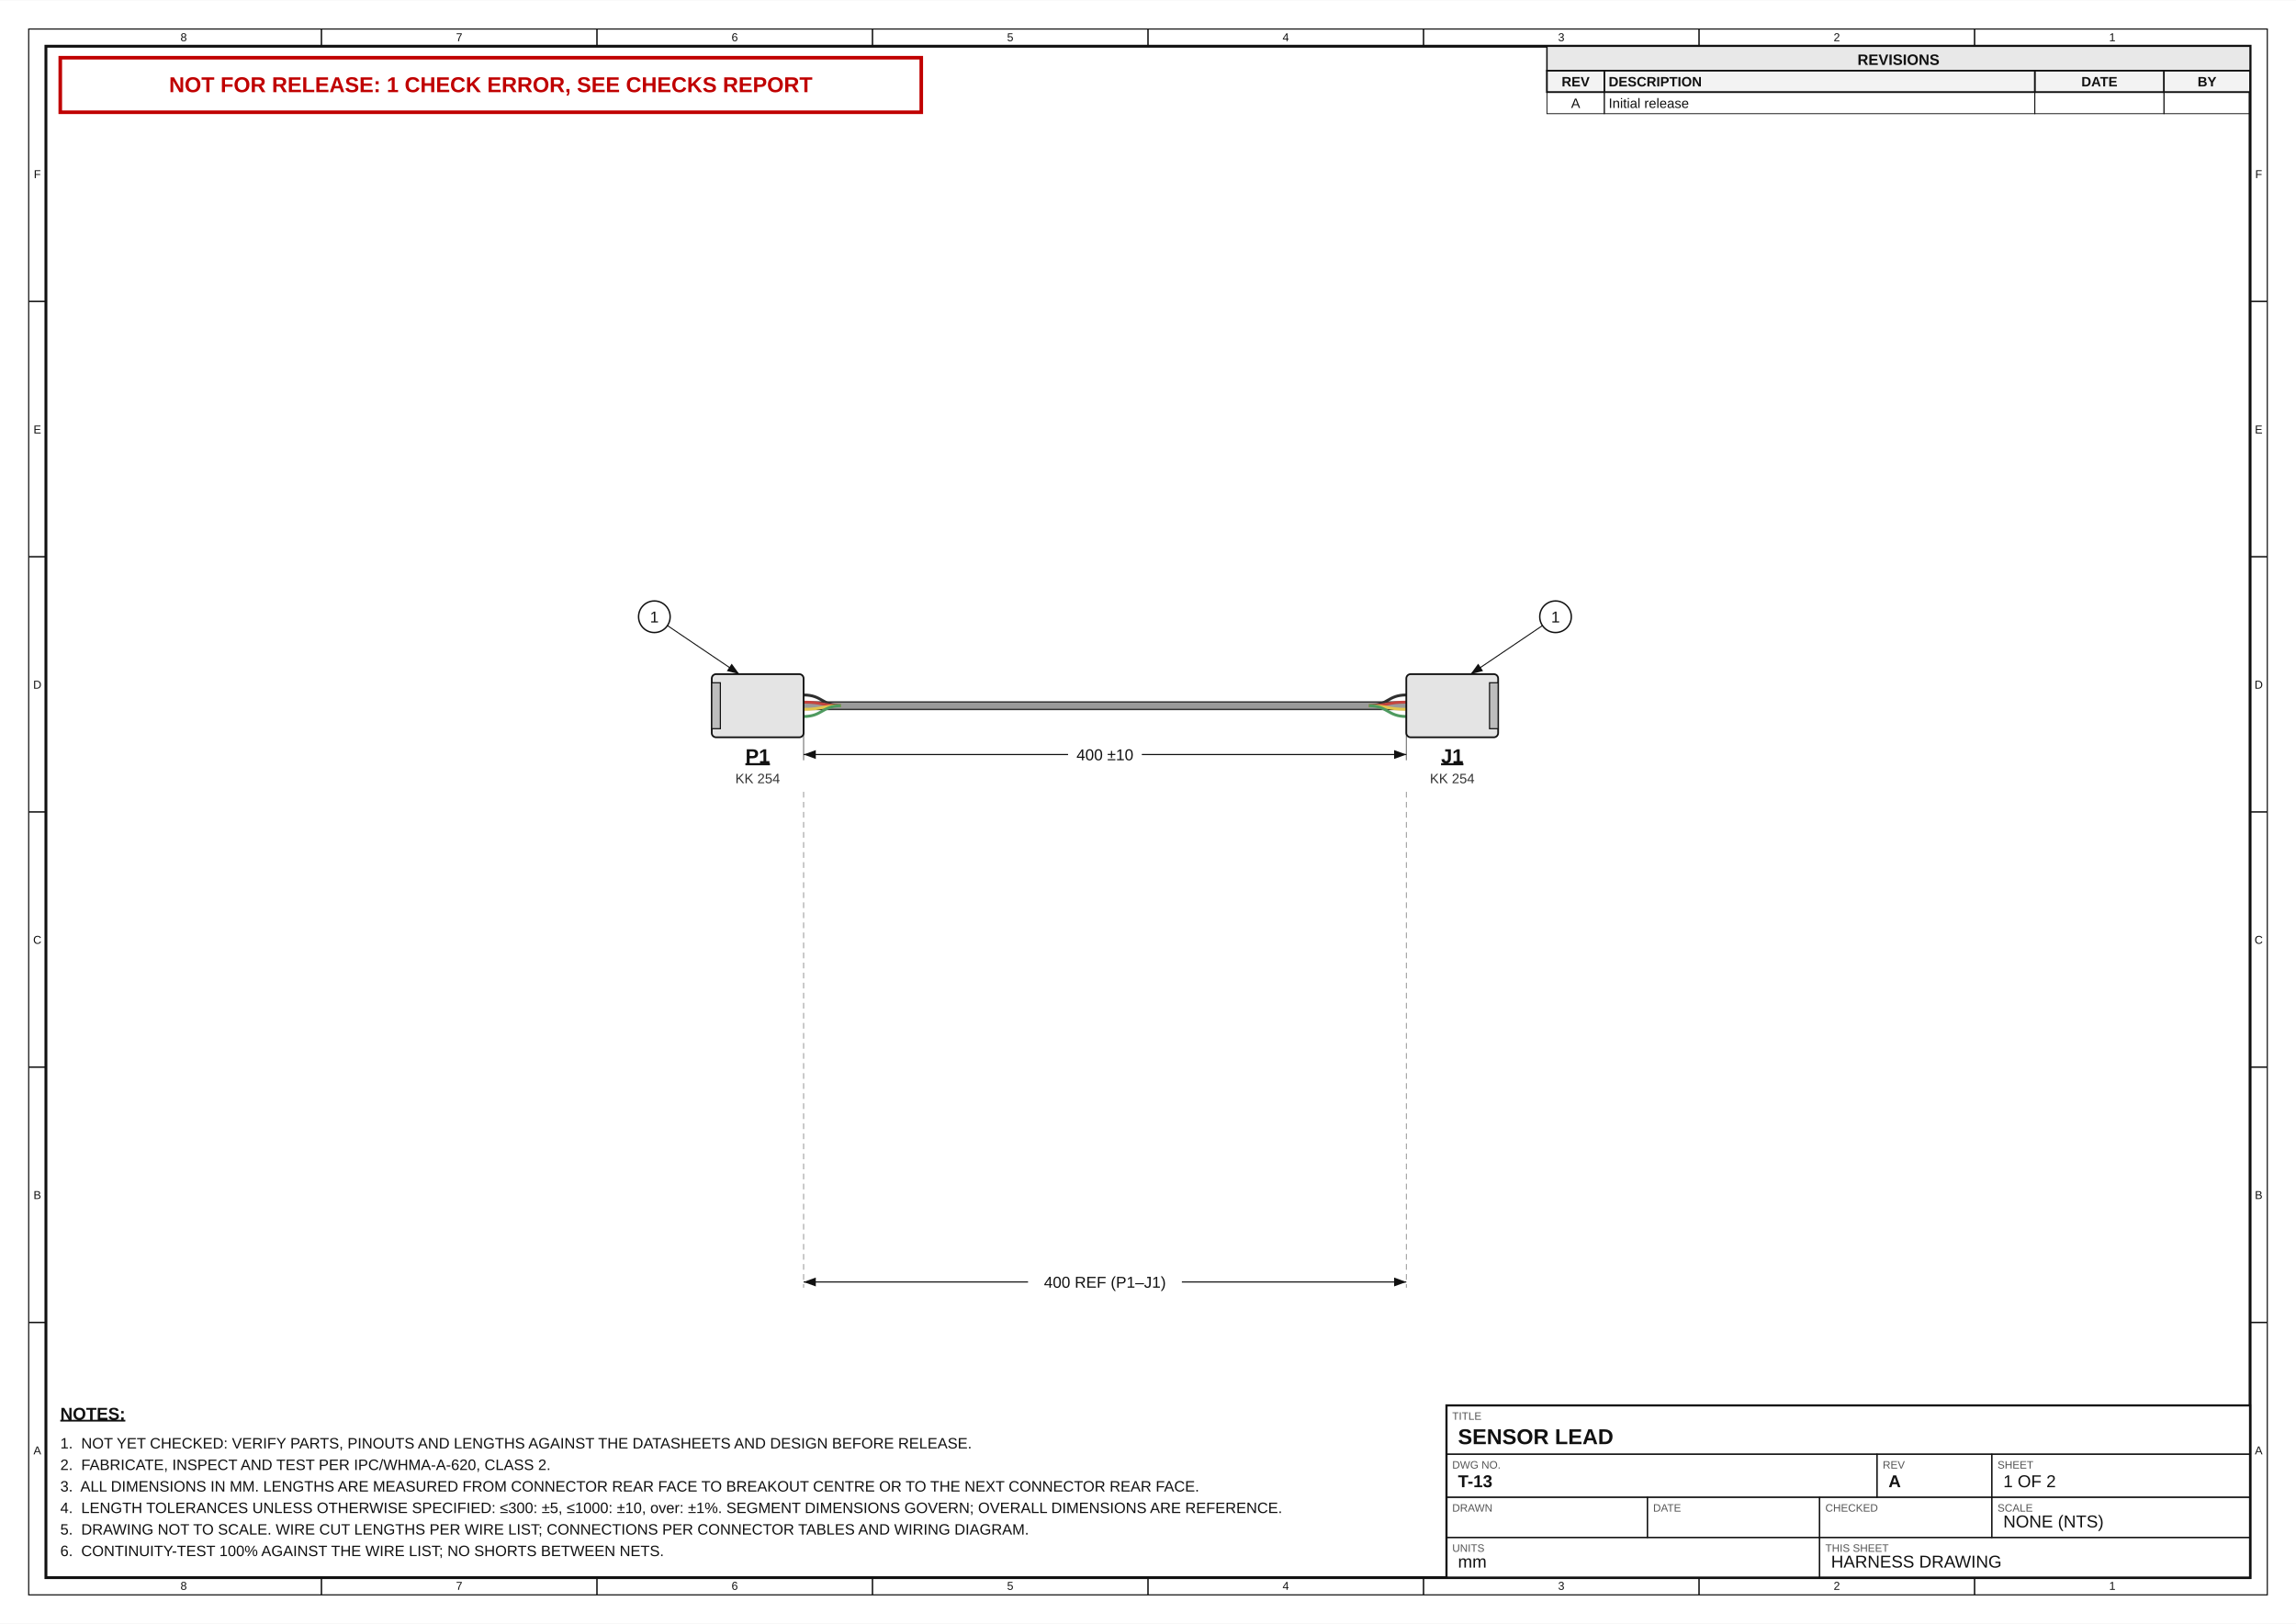
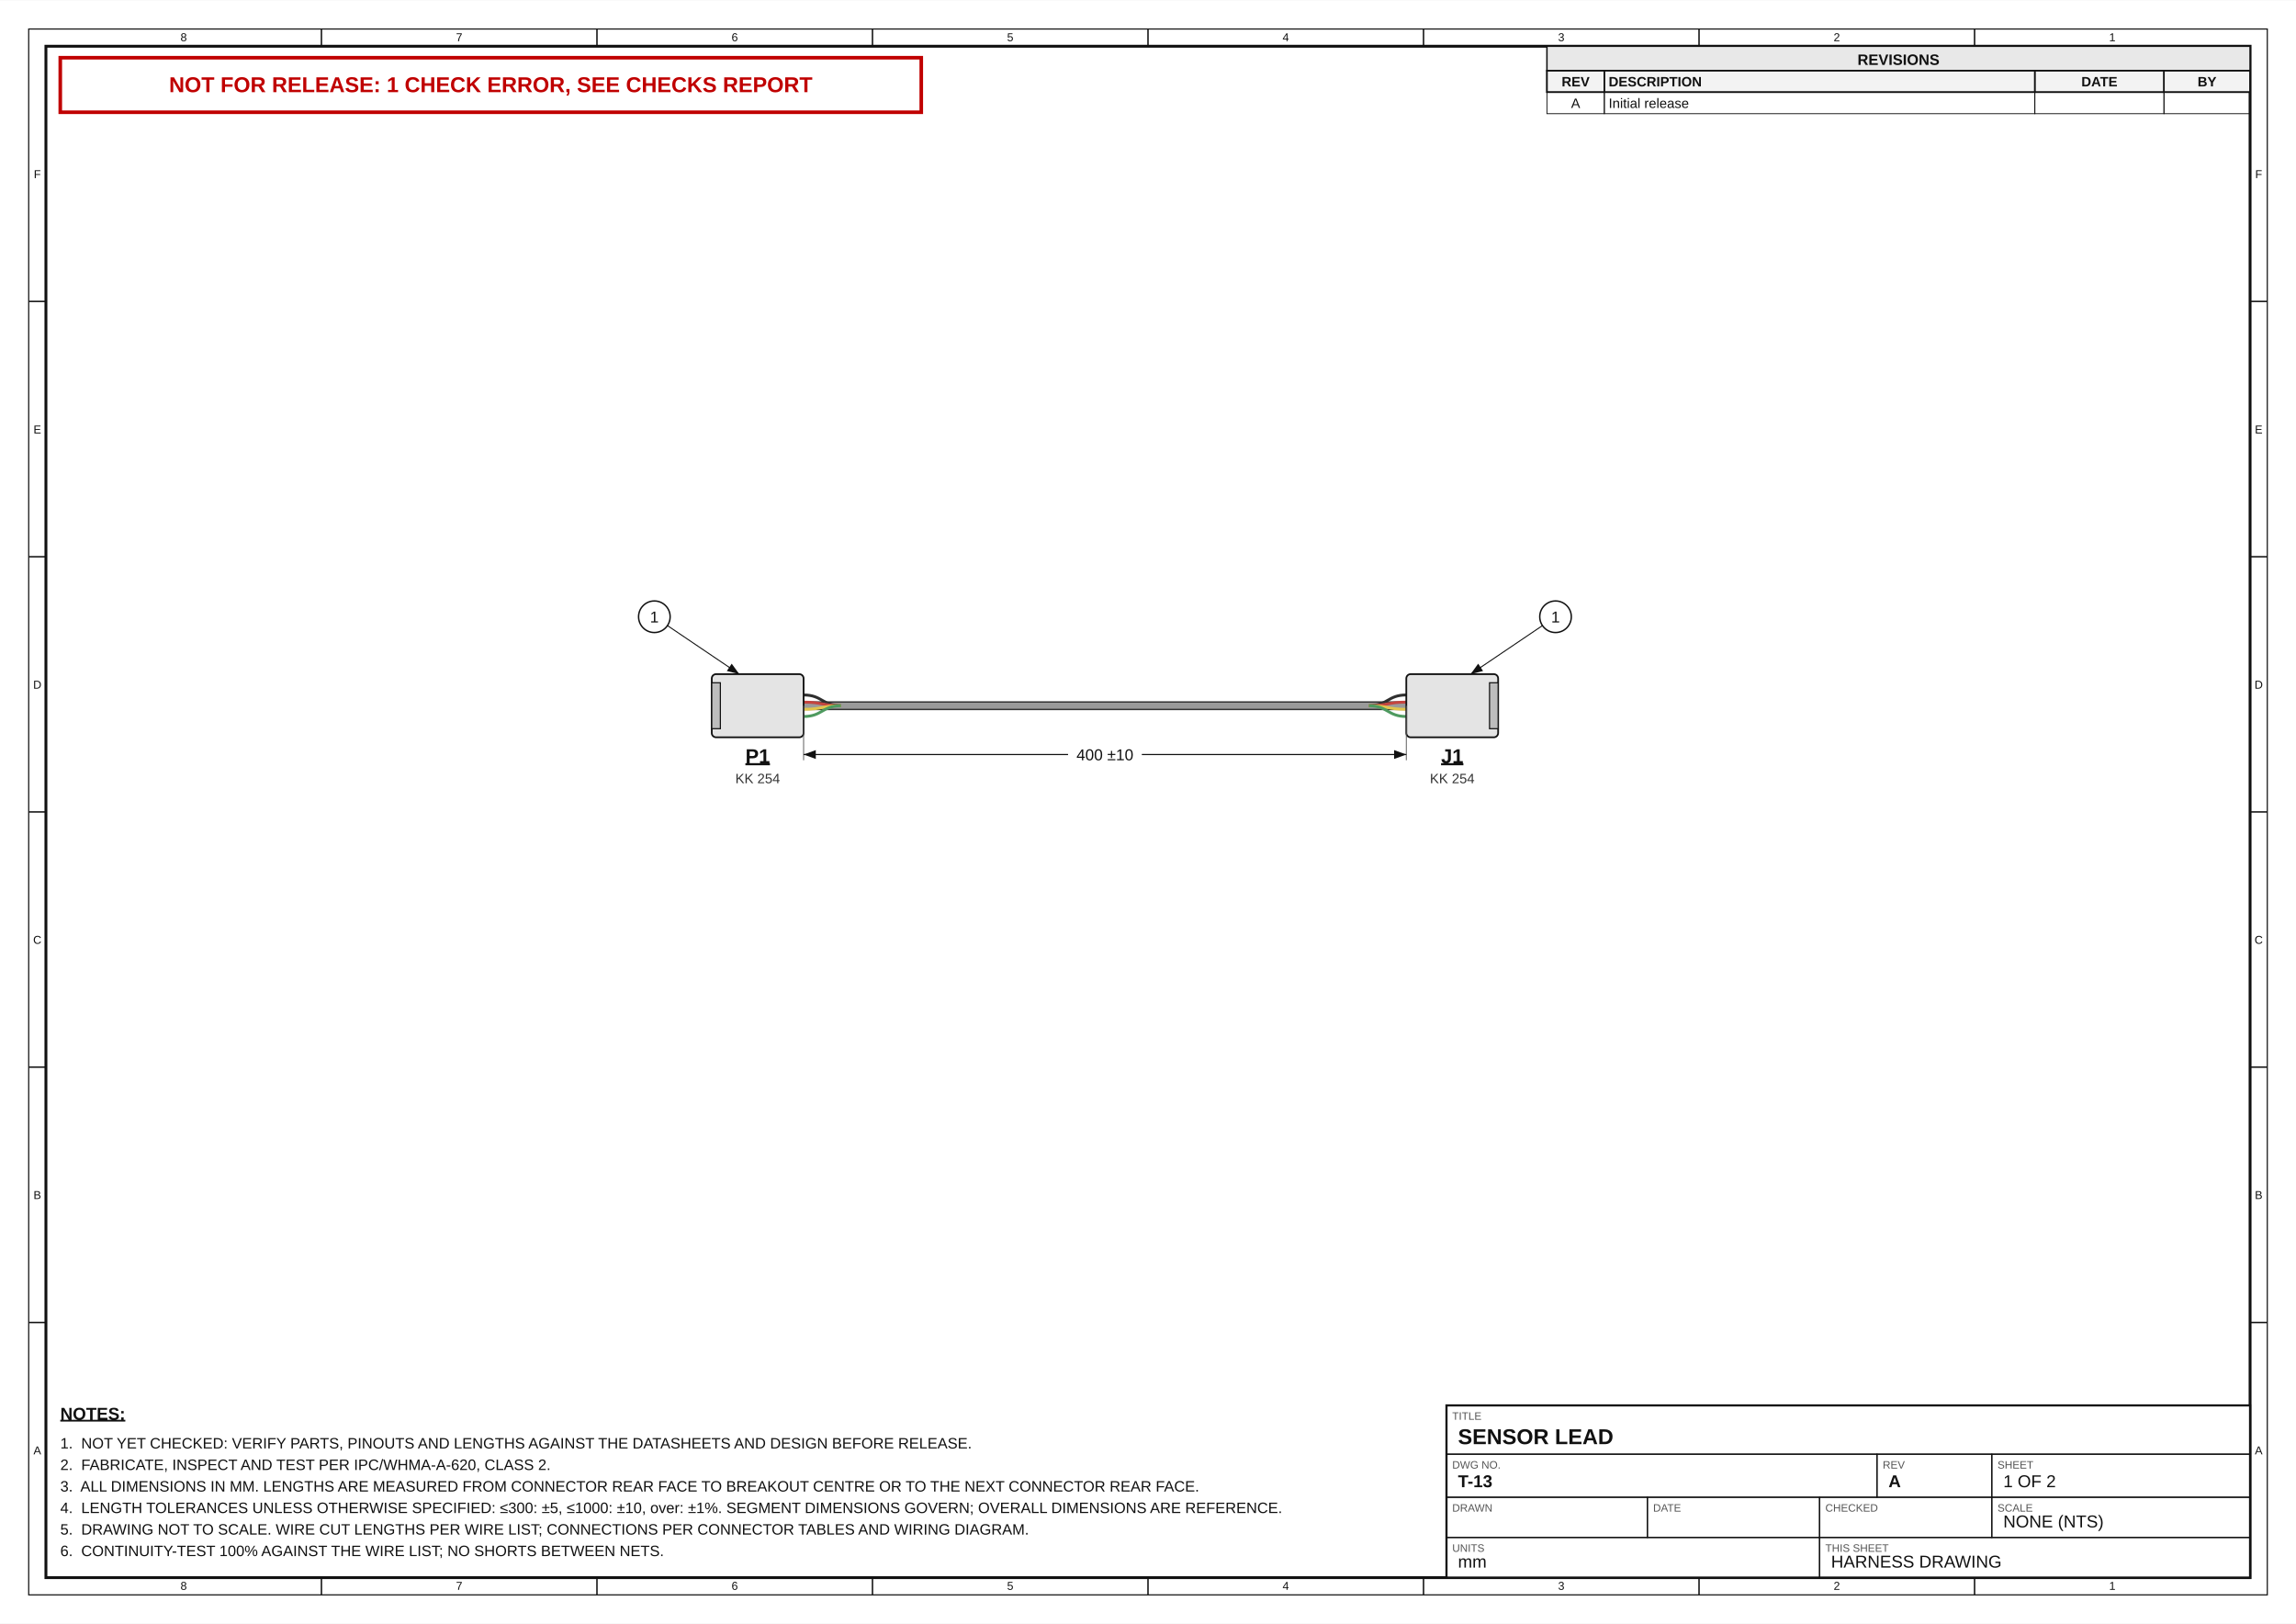
<svg xmlns="http://www.w3.org/2000/svg" viewBox="0 0 1600 1131" width="420mm" height="297mm">
  <rect x="0.0" y="0.0" width="1600.0" height="1131.0" fill="white" stroke="none" stroke-width="1" />
  <rect x="20.0" y="20.0" width="1560.0" height="1091.0" fill="none" stroke="#111" stroke-width="0.8" />
  <rect x="32.0" y="32.0" width="1536.0" height="1067.0" fill="none" stroke="#111" stroke-width="2" />
  <line x1="224.0" y1="20.0" x2="224.0" y2="32.0" stroke="#111" stroke-width="1" />
  <line x1="224.0" y1="1099.0" x2="224.0" y2="1111.0" stroke="#111" stroke-width="1" />
  <line x1="416.0" y1="20.0" x2="416.0" y2="32.0" stroke="#111" stroke-width="1" />
  <line x1="416.0" y1="1099.0" x2="416.0" y2="1111.0" stroke="#111" stroke-width="1" />
  <line x1="608.0" y1="20.0" x2="608.0" y2="32.0" stroke="#111" stroke-width="1" />
  <line x1="608.0" y1="1099.0" x2="608.0" y2="1111.0" stroke="#111" stroke-width="1" />
  <line x1="800.0" y1="20.0" x2="800.0" y2="32.0" stroke="#111" stroke-width="1" />
  <line x1="800.0" y1="1099.0" x2="800.0" y2="1111.0" stroke="#111" stroke-width="1" />
  <line x1="992.0" y1="20.0" x2="992.0" y2="32.0" stroke="#111" stroke-width="1" />
  <line x1="992.0" y1="1099.0" x2="992.0" y2="1111.0" stroke="#111" stroke-width="1" />
  <line x1="1184.0" y1="20.0" x2="1184.0" y2="32.0" stroke="#111" stroke-width="1" />
  <line x1="1184.0" y1="1099.0" x2="1184.0" y2="1111.0" stroke="#111" stroke-width="1" />
  <line x1="1376.0" y1="20.0" x2="1376.0" y2="32.0" stroke="#111" stroke-width="1" />
  <line x1="1376.0" y1="1099.0" x2="1376.0" y2="1111.0" stroke="#111" stroke-width="1" />
  <line x1="20.0" y1="209.8" x2="32.0" y2="209.8" stroke="#111" stroke-width="1" />
  <line x1="1568.0" y1="209.8" x2="1580.0" y2="209.8" stroke="#111" stroke-width="1" />
  <line x1="20.0" y1="387.7" x2="32.0" y2="387.7" stroke="#111" stroke-width="1" />
  <line x1="1568.0" y1="387.7" x2="1580.0" y2="387.7" stroke="#111" stroke-width="1" />
  <line x1="20.0" y1="565.5" x2="32.0" y2="565.5" stroke="#111" stroke-width="1" />
  <line x1="1568.0" y1="565.5" x2="1580.0" y2="565.5" stroke="#111" stroke-width="1" />
  <line x1="20.0" y1="743.3" x2="32.0" y2="743.3" stroke="#111" stroke-width="1" />
  <line x1="1568.0" y1="743.3" x2="1580.0" y2="743.3" stroke="#111" stroke-width="1" />
  <line x1="20.0" y1="921.2" x2="32.0" y2="921.2" stroke="#111" stroke-width="1" />
  <line x1="1568.0" y1="921.2" x2="1580.0" y2="921.2" stroke="#111" stroke-width="1" />
  <text x="128.0" y="28.5" font-family="Arial, Helvetica, sans-serif" font-size="8" text-anchor="middle" font-weight="normal" fill="#111">8</text>
  <text x="128.0" y="1107.5" font-family="Arial, Helvetica, sans-serif" font-size="8" text-anchor="middle" font-weight="normal" fill="#111">8</text>
  <text x="320.0" y="28.5" font-family="Arial, Helvetica, sans-serif" font-size="8" text-anchor="middle" font-weight="normal" fill="#111">7</text>
  <text x="320.0" y="1107.5" font-family="Arial, Helvetica, sans-serif" font-size="8" text-anchor="middle" font-weight="normal" fill="#111">7</text>
  <text x="512.0" y="28.5" font-family="Arial, Helvetica, sans-serif" font-size="8" text-anchor="middle" font-weight="normal" fill="#111">6</text>
  <text x="512.0" y="1107.5" font-family="Arial, Helvetica, sans-serif" font-size="8" text-anchor="middle" font-weight="normal" fill="#111">6</text>
  <text x="704.0" y="28.5" font-family="Arial, Helvetica, sans-serif" font-size="8" text-anchor="middle" font-weight="normal" fill="#111">5</text>
  <text x="704.0" y="1107.5" font-family="Arial, Helvetica, sans-serif" font-size="8" text-anchor="middle" font-weight="normal" fill="#111">5</text>
  <text x="896.0" y="28.5" font-family="Arial, Helvetica, sans-serif" font-size="8" text-anchor="middle" font-weight="normal" fill="#111">4</text>
  <text x="896.0" y="1107.5" font-family="Arial, Helvetica, sans-serif" font-size="8" text-anchor="middle" font-weight="normal" fill="#111">4</text>
  <text x="1088.0" y="28.5" font-family="Arial, Helvetica, sans-serif" font-size="8" text-anchor="middle" font-weight="normal" fill="#111">3</text>
  <text x="1088.0" y="1107.5" font-family="Arial, Helvetica, sans-serif" font-size="8" text-anchor="middle" font-weight="normal" fill="#111">3</text>
  <text x="1280.0" y="28.5" font-family="Arial, Helvetica, sans-serif" font-size="8" text-anchor="middle" font-weight="normal" fill="#111">2</text>
  <text x="1280.0" y="1107.5" font-family="Arial, Helvetica, sans-serif" font-size="8" text-anchor="middle" font-weight="normal" fill="#111">2</text>
  <text x="1472.0" y="28.5" font-family="Arial, Helvetica, sans-serif" font-size="8" text-anchor="middle" font-weight="normal" fill="#111">1</text>
  <text x="1472.0" y="1107.5" font-family="Arial, Helvetica, sans-serif" font-size="8" text-anchor="middle" font-weight="normal" fill="#111">1</text>
  <text x="26.0" y="123.9" font-family="Arial, Helvetica, sans-serif" font-size="8" text-anchor="middle" font-weight="normal" fill="#111">F</text>
  <text x="1574.0" y="123.9" font-family="Arial, Helvetica, sans-serif" font-size="8" text-anchor="middle" font-weight="normal" fill="#111">F</text>
  <text x="26.0" y="301.8" font-family="Arial, Helvetica, sans-serif" font-size="8" text-anchor="middle" font-weight="normal" fill="#111">E</text>
  <text x="1574.0" y="301.8" font-family="Arial, Helvetica, sans-serif" font-size="8" text-anchor="middle" font-weight="normal" fill="#111">E</text>
  <text x="26.0" y="479.6" font-family="Arial, Helvetica, sans-serif" font-size="8" text-anchor="middle" font-weight="normal" fill="#111">D</text>
  <text x="1574.0" y="479.6" font-family="Arial, Helvetica, sans-serif" font-size="8" text-anchor="middle" font-weight="normal" fill="#111">D</text>
  <text x="26.0" y="657.4" font-family="Arial, Helvetica, sans-serif" font-size="8" text-anchor="middle" font-weight="normal" fill="#111">C</text>
  <text x="1574.0" y="657.4" font-family="Arial, Helvetica, sans-serif" font-size="8" text-anchor="middle" font-weight="normal" fill="#111">C</text>
  <text x="26.0" y="835.2" font-family="Arial, Helvetica, sans-serif" font-size="8" text-anchor="middle" font-weight="normal" fill="#111">B</text>
  <text x="1574.0" y="835.2" font-family="Arial, Helvetica, sans-serif" font-size="8" text-anchor="middle" font-weight="normal" fill="#111">B</text>
  <text x="26.0" y="1013.1" font-family="Arial, Helvetica, sans-serif" font-size="8" text-anchor="middle" font-weight="normal" fill="#111">A</text>
  <text x="1574.0" y="1013.1" font-family="Arial, Helvetica, sans-serif" font-size="8" text-anchor="middle" font-weight="normal" fill="#111">A</text>
  <rect x="1008.0" y="979.0" width="560.0" height="120.0" fill="white" stroke="#111" stroke-width="1.5" />
  <rect x="1008.0" y="979.0" width="560.0" height="34.0" fill="none" stroke="#111" stroke-width="0.8" />
  <text x="1012.0" y="989.0" font-family="Arial, Helvetica, sans-serif" font-size="7.5" text-anchor="start" font-weight="normal" fill="#555">TITLE</text>
  <text x="1016.0" y="1006.0" font-family="Arial, Helvetica, sans-serif" font-size="15" text-anchor="start" font-weight="bold" fill="#111">SENSOR LEAD</text>
  <rect x="1008.0" y="1013.0" width="300.0" height="30.0" fill="none" stroke="#111" stroke-width="0.8" />
  <text x="1012.0" y="1023.0" font-family="Arial, Helvetica, sans-serif" font-size="7.5" text-anchor="start" font-weight="normal" fill="#555">DWG NO.</text>
  <text x="1016.0" y="1036.0" font-family="Arial, Helvetica, sans-serif" font-size="12" text-anchor="start" font-weight="bold" fill="#111">T-13</text>
  <rect x="1308.0" y="1013.0" width="80.0" height="30.0" fill="none" stroke="#111" stroke-width="0.8" />
  <text x="1312.0" y="1023.0" font-family="Arial, Helvetica, sans-serif" font-size="7.5" text-anchor="start" font-weight="normal" fill="#555">REV</text>
  <text x="1316.0" y="1036.0" font-family="Arial, Helvetica, sans-serif" font-size="12" text-anchor="start" font-weight="bold" fill="#111">A</text>
  <rect x="1388.0" y="1013.0" width="180.0" height="30.0" fill="none" stroke="#111" stroke-width="0.8" />
  <text x="1392.0" y="1023.0" font-family="Arial, Helvetica, sans-serif" font-size="7.5" text-anchor="start" font-weight="normal" fill="#555">SHEET</text>
  <text x="1396.0" y="1036.0" font-family="Arial, Helvetica, sans-serif" font-size="12" text-anchor="start" font-weight="normal" fill="#111">1 OF 2</text>
  <rect x="1008.0" y="1043.0" width="140.0" height="28.0" fill="none" stroke="#111" stroke-width="0.8" />
  <text x="1012.0" y="1053.0" font-family="Arial, Helvetica, sans-serif" font-size="7.5" text-anchor="start" font-weight="normal" fill="#555">DRAWN</text>
  <text x="1016.0" y="1064.0" font-family="Arial, Helvetica, sans-serif" font-size="12" text-anchor="start" font-weight="normal" fill="#111" />
  <rect x="1148.0" y="1043.0" width="120.0" height="28.0" fill="none" stroke="#111" stroke-width="0.8" />
  <text x="1152.0" y="1053.0" font-family="Arial, Helvetica, sans-serif" font-size="7.5" text-anchor="start" font-weight="normal" fill="#555">DATE</text>
  <text x="1156.0" y="1064.0" font-family="Arial, Helvetica, sans-serif" font-size="12" text-anchor="start" font-weight="normal" fill="#111" />
  <rect x="1268.0" y="1043.0" width="120.0" height="28.0" fill="none" stroke="#111" stroke-width="0.8" />
  <text x="1272.0" y="1053.0" font-family="Arial, Helvetica, sans-serif" font-size="7.5" text-anchor="start" font-weight="normal" fill="#555">CHECKED</text>
  <text x="1276.0" y="1064.0" font-family="Arial, Helvetica, sans-serif" font-size="12" text-anchor="start" font-weight="normal" fill="#111" />
  <rect x="1388.0" y="1043.0" width="180.0" height="28.0" fill="none" stroke="#111" stroke-width="0.8" />
  <text x="1392.0" y="1053.0" font-family="Arial, Helvetica, sans-serif" font-size="7.5" text-anchor="start" font-weight="normal" fill="#555">SCALE</text>
  <text x="1396.0" y="1064.0" font-family="Arial, Helvetica, sans-serif" font-size="12" text-anchor="start" font-weight="normal" fill="#111">NONE (NTS)</text>
  <rect x="1008.0" y="1071.0" width="260.0" height="28.0" fill="none" stroke="#111" stroke-width="0.8" />
  <text x="1012.0" y="1081.0" font-family="Arial, Helvetica, sans-serif" font-size="7.5" text-anchor="start" font-weight="normal" fill="#555">UNITS</text>
  <text x="1016.0" y="1092.0" font-family="Arial, Helvetica, sans-serif" font-size="12" text-anchor="start" font-weight="normal" fill="#111">mm</text>
  <rect x="1268.0" y="1071.0" width="300.0" height="28.0" fill="none" stroke="#111" stroke-width="0.8" />
  <text x="1272.0" y="1081.0" font-family="Arial, Helvetica, sans-serif" font-size="7.5" text-anchor="start" font-weight="normal" fill="#555">THIS SHEET</text>
  <text x="1276.0" y="1092.0" font-family="Arial, Helvetica, sans-serif" font-size="12" text-anchor="start" font-weight="normal" fill="#111">HARNESS DRAWING</text>
  <rect x="1078.0" y="32.0" width="490.0" height="17.0" fill="#e8e8e8" stroke="#111" stroke-width="1" />
  <text x="1323.0" y="45.0" font-family="Arial, Helvetica, sans-serif" font-size="10.5" text-anchor="middle" font-weight="bold" fill="#111">REVISIONS</text>
  <rect x="1078.0" y="49.0" width="490.0" height="15.0" fill="#f3f3f3" stroke="#111" stroke-width="1" />
  <rect x="1078.0" y="49.0" width="40.0" height="15.0" fill="none" stroke="#111" stroke-width="1" />
  <text x="1098.0" y="60.0" font-family="Arial, Helvetica, sans-serif" font-size="9.5" text-anchor="middle" font-weight="bold" fill="#111">REV</text>
  <rect x="1118.0" y="49.0" width="300.0" height="15.0" fill="none" stroke="#111" stroke-width="1" />
  <text x="1121.0" y="60.0" font-family="Arial, Helvetica, sans-serif" font-size="9.5" text-anchor="start" font-weight="bold" fill="#111">DESCRIPTION</text>
  <rect x="1418.0" y="49.0" width="90.0" height="15.0" fill="none" stroke="#111" stroke-width="1" />
  <text x="1463.0" y="60.0" font-family="Arial, Helvetica, sans-serif" font-size="9.5" text-anchor="middle" font-weight="bold" fill="#111">DATE</text>
  <rect x="1508.0" y="49.0" width="60.0" height="15.0" fill="none" stroke="#111" stroke-width="1" />
  <text x="1538.0" y="60.0" font-family="Arial, Helvetica, sans-serif" font-size="9.5" text-anchor="middle" font-weight="bold" fill="#111">BY</text>
  <rect x="1078.0" y="64.0" width="40.0" height="15.0" fill="none" stroke="#111" stroke-width="0.6" />
  <text x="1098.0" y="75.0" font-family="Arial, Helvetica, sans-serif" font-size="9.5" text-anchor="middle" font-weight="normal" fill="#111">A</text>
  <rect x="1118.0" y="64.0" width="300.0" height="15.0" fill="none" stroke="#111" stroke-width="0.6" />
  <text x="1121.0" y="75.0" font-family="Arial, Helvetica, sans-serif" font-size="9.5" text-anchor="start" font-weight="normal" fill="#111">Initial release</text>
  <rect x="1418.0" y="64.0" width="90.0" height="15.0" fill="none" stroke="#111" stroke-width="0.6" />
  <text x="1463.0" y="75.0" font-family="Arial, Helvetica, sans-serif" font-size="9.5" text-anchor="middle" font-weight="normal" fill="#111" />
  <rect x="1508.0" y="64.0" width="60.0" height="15.0" fill="none" stroke="#111" stroke-width="0.6" />
  <text x="1538.0" y="75.0" font-family="Arial, Helvetica, sans-serif" font-size="9.5" text-anchor="middle" font-weight="normal" fill="#111" />
  <rect x="42.0" y="40.0" width="600.0" height="38.0" fill="white" stroke="#c00000" stroke-width="2.5" />
  <text x="342.0" y="64.0" font-family="Arial, Helvetica, sans-serif" font-size="15" text-anchor="middle" font-weight="bold" fill="#c00000">NOT FOR RELEASE: 1 CHECK ERROR, SEE CHECKS REPORT</text>
  <path d="M560.0,491.5 L980.0,491.5" fill="none" stroke="#333" stroke-width="6.2" stroke-linecap="round" />
  <path d="M560.0,491.5 L980.0,491.5" fill="none" stroke="#9a9a9a" stroke-width="4.2" stroke-linecap="round" />
-   <line x1="560.0" y1="491.5" x2="560.0" y2="529.5" stroke="#555" stroke-width="0.6" />
-   <line x1="980.0" y1="491.5" x2="980.0" y2="529.5" stroke="#555" stroke-width="0.6" />
-   <line x1="560.0" y1="525.5" x2="980.0" y2="525.5" stroke="#111" stroke-width="0.8" />
-   <polygon points="560.0,525.5 568.5,522.4 568.5,528.6" fill="#111" />
-   <polygon points="980.0,525.5 971.5,528.6 971.5,522.4" fill="#111" />
-   <rect x="744.3" y="518.5" width="51.4" height="14.0" fill="white" stroke="none" stroke-width="1" />
-   <text x="770.0" y="529.5" font-family="Arial, Helvetica, sans-serif" font-size="11" text-anchor="middle" font-weight="normal" fill="#111">400 ±10</text>
  <path d="M586.0,491.5 C573.0,491.5 573.0,484.0 560.0,484.0" fill="none" stroke="#2f2f2f" stroke-width="2" />
  <path d="M586.0,491.5 C573.0,491.5 573.0,489.0 560.0,489.0" fill="none" stroke="#c4453f" stroke-width="2" />
  <path d="M586.0,491.5 C573.0,491.5 573.0,494.0 560.0,494.0" fill="none" stroke="#e2c54b" stroke-width="2" />
  <path d="M586.0,491.5 C573.0,491.5 573.0,499.0 560.0,499.0" fill="none" stroke="#4e9a5f" stroke-width="2" />
  <rect x="496.0" y="469.5" width="64.0" height="44.0" fill="#e4e4e4" stroke="#111" stroke-width="1.2" rx="3" class="connector-body rectangular" />
  <rect x="496.0" y="475.5" width="6.0" height="32.0" fill="#bdbdbd" stroke="#111" stroke-width="0.8" />
  <text x="528.0" y="531.5" font-family="Arial, Helvetica, sans-serif" font-size="14" text-anchor="middle" font-weight="bold" fill="#111" text-decoration="underline">P1</text>
  <text x="528.0" y="545.5" font-family="Arial, Helvetica, sans-serif" font-size="9.5" text-anchor="middle" font-weight="normal" fill="#333">KK 254</text>
  <line x1="456.0" y1="429.5" x2="515.2" y2="469.5" stroke="#111" stroke-width="0.7" />
  <polygon points="515.2,469.5 506.5,467.3 509.9,462.2" fill="#111" />
  <circle cx="456.0" cy="429.5" r="11" fill="white" stroke="#111" stroke-width="1" />
  <text x="456.0" y="433.5" font-family="Arial, Helvetica, sans-serif" font-size="11" text-anchor="middle" font-weight="normal" fill="#111">1</text>
  <path d="M954.0,491.5 C967.0,491.5 967.0,484.0 980.0,484.0" fill="none" stroke="#2f2f2f" stroke-width="2" />
  <path d="M954.0,491.5 C967.0,491.5 967.0,489.0 980.0,489.0" fill="none" stroke="#c4453f" stroke-width="2" />
  <path d="M954.0,491.5 C967.0,491.5 967.0,494.0 980.0,494.0" fill="none" stroke="#e2c54b" stroke-width="2" />
  <path d="M954.0,491.5 C967.0,491.5 967.0,499.0 980.0,499.0" fill="none" stroke="#4e9a5f" stroke-width="2" />
  <rect x="980.0" y="469.5" width="64.0" height="44.0" fill="#e4e4e4" stroke="#111" stroke-width="1.2" rx="3" class="connector-body rectangular" />
  <rect x="1038.0" y="475.5" width="6.0" height="32.0" fill="#bdbdbd" stroke="#111" stroke-width="0.8" />
  <text x="1012.0" y="531.5" font-family="Arial, Helvetica, sans-serif" font-size="14" text-anchor="middle" font-weight="bold" fill="#111" text-decoration="underline">J1</text>
  <text x="1012.0" y="545.5" font-family="Arial, Helvetica, sans-serif" font-size="9.5" text-anchor="middle" font-weight="normal" fill="#333">KK 254</text>
  <line x1="1084.0" y1="429.5" x2="1024.8" y2="469.5" stroke="#111" stroke-width="0.7" />
  <polygon points="1024.8,469.5 1030.1,462.2 1033.5,467.3" fill="#111" />
  <circle cx="1084.0" cy="429.5" r="11" fill="white" stroke="#111" stroke-width="1" />
  <text x="1084.0" y="433.5" font-family="Arial, Helvetica, sans-serif" font-size="11" text-anchor="middle" font-weight="normal" fill="#111">1</text>
-   <line x1="560.0" y1="893.0" x2="980.0" y2="893.0" stroke="#111" stroke-width="0.8" />
-   <polygon points="560.0,893.0 568.5,889.9 568.5,896.1" fill="#111" />
-   <polygon points="980.0,893.0 971.5,896.1 971.5,889.9" fill="#111" />
-   <rect x="716.4" y="886.0" width="107.2" height="14.0" fill="white" stroke="none" stroke-width="1" />
-   <text x="770.0" y="897.0" font-family="Arial, Helvetica, sans-serif" font-size="11" text-anchor="middle" font-weight="normal" fill="#111">400 REF  (P1–J1)</text>
-   <line x1="980.0" y1="551.5" x2="980.0" y2="897.0" stroke="#777" stroke-width="0.5" stroke-dasharray="4 3" />
-   <line x1="560.0" y1="551.5" x2="560.0" y2="897.0" stroke="#777" stroke-width="0.5" stroke-dasharray="4 3" />
+   <line x1="560.0" y1="491.5" x2="560.0" y2="529.5" stroke="#555" stroke-width="0.6" />
+   <line x1="980.0" y1="491.5" x2="980.0" y2="529.5" stroke="#555" stroke-width="0.6" />
+   <line x1="560.0" y1="525.5" x2="980.0" y2="525.5" stroke="#111" stroke-width="0.8" />
+   <polygon points="560.0,525.5 568.5,522.4 568.5,528.6" fill="#111" />
+   <polygon points="980.0,525.5 971.5,528.6 971.5,522.4" fill="#111" />
+   <rect x="744.3" y="518.5" width="51.4" height="14.0" fill="white" stroke="none" stroke-width="1" />
+   <text x="770.0" y="529.5" font-family="Arial, Helvetica, sans-serif" font-size="11" text-anchor="middle" font-weight="normal" fill="#111">400 ±10</text>
  <text x="42.0" y="989.0" font-family="Arial, Helvetica, sans-serif" font-size="12" text-anchor="start" font-weight="bold" fill="#111" text-decoration="underline">NOTES:</text>
  <text x="42.0" y="1009.0" font-family="Arial, Helvetica, sans-serif" font-size="10.5" text-anchor="start" font-weight="normal" fill="#111" xml:space="preserve">1.  NOT YET CHECKED: VERIFY PARTS, PINOUTS AND LENGTHS AGAINST THE DATASHEETS AND DESIGN BEFORE RELEASE.</text>
  <text x="42.0" y="1024.0" font-family="Arial, Helvetica, sans-serif" font-size="10.5" text-anchor="start" font-weight="normal" fill="#111" xml:space="preserve">2.  FABRICATE, INSPECT AND TEST PER IPC/WHMA-A-620, CLASS 2.</text>
  <text x="42.0" y="1039.0" font-family="Arial, Helvetica, sans-serif" font-size="10.5" text-anchor="start" font-weight="normal" fill="#111" xml:space="preserve">3.  ALL DIMENSIONS IN MM. LENGTHS ARE MEASURED FROM CONNECTOR REAR FACE TO BREAKOUT CENTRE OR TO THE NEXT CONNECTOR REAR FACE.</text>
  <text x="42.0" y="1054.0" font-family="Arial, Helvetica, sans-serif" font-size="10.5" text-anchor="start" font-weight="normal" fill="#111" xml:space="preserve">4.  LENGTH TOLERANCES UNLESS OTHERWISE SPECIFIED: ≤300: ±5, ≤1000: ±10, over: ±1%. SEGMENT DIMENSIONS GOVERN; OVERALL DIMENSIONS ARE REFERENCE.</text>
  <text x="42.0" y="1069.0" font-family="Arial, Helvetica, sans-serif" font-size="10.5" text-anchor="start" font-weight="normal" fill="#111" xml:space="preserve">5.  DRAWING NOT TO SCALE. WIRE CUT LENGTHS PER WIRE LIST; CONNECTIONS PER CONNECTOR TABLES AND WIRING DIAGRAM.</text>
  <text x="42.0" y="1084.0" font-family="Arial, Helvetica, sans-serif" font-size="10.5" text-anchor="start" font-weight="normal" fill="#111" xml:space="preserve">6.  CONTINUITY-TEST 100% AGAINST THE WIRE LIST; NO SHORTS BETWEEN NETS.</text>
</svg>
